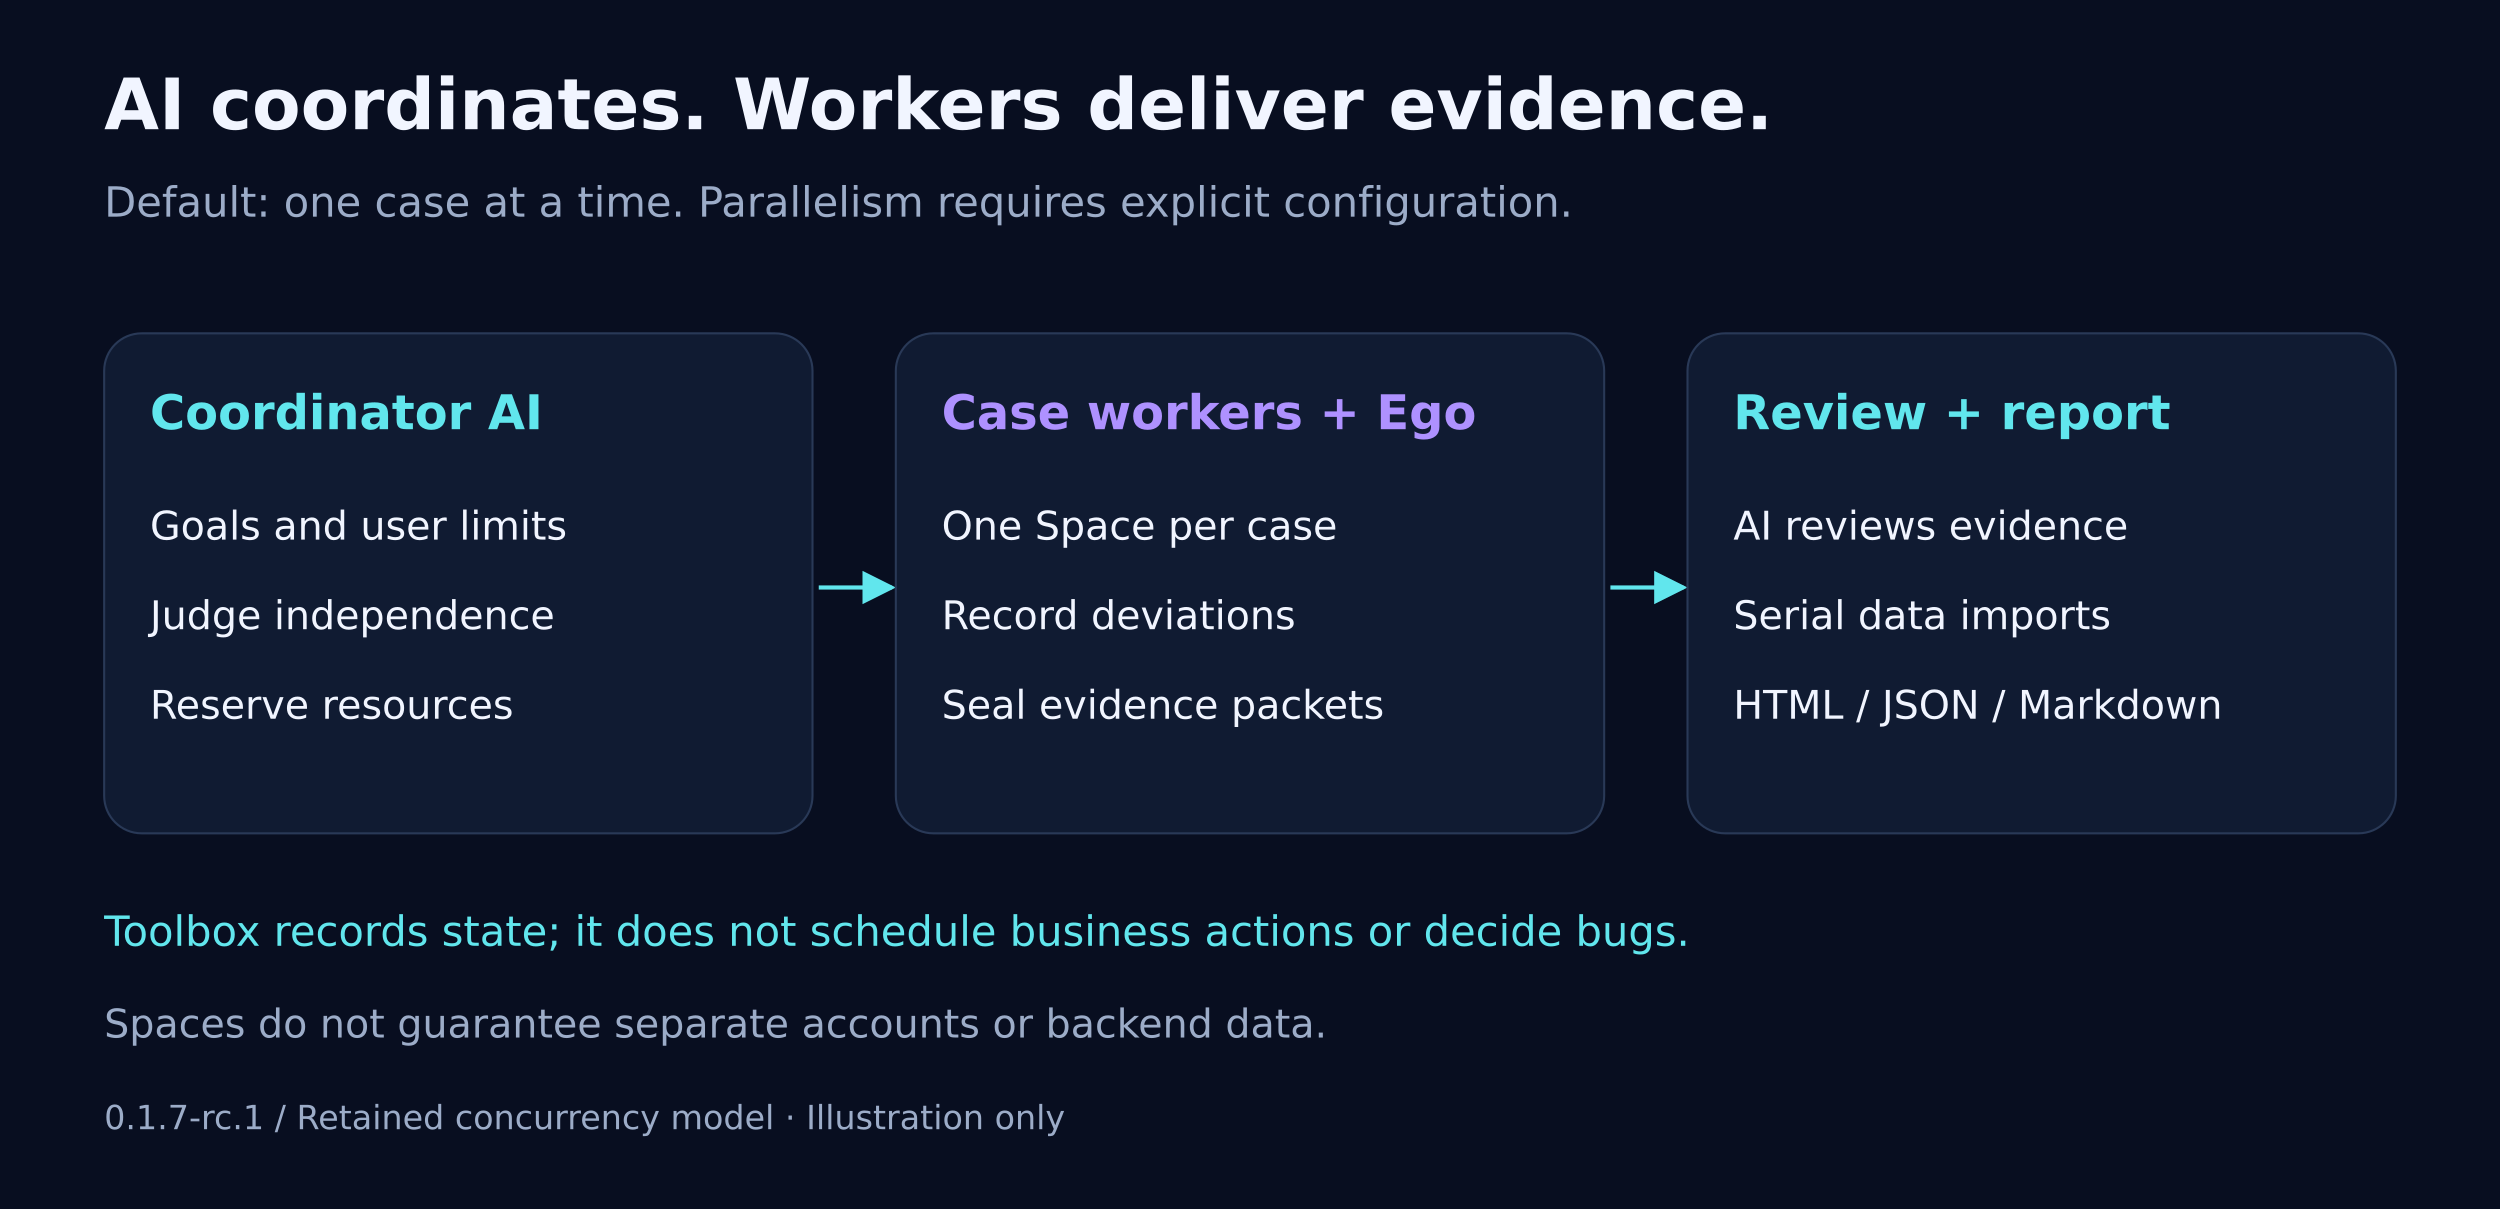
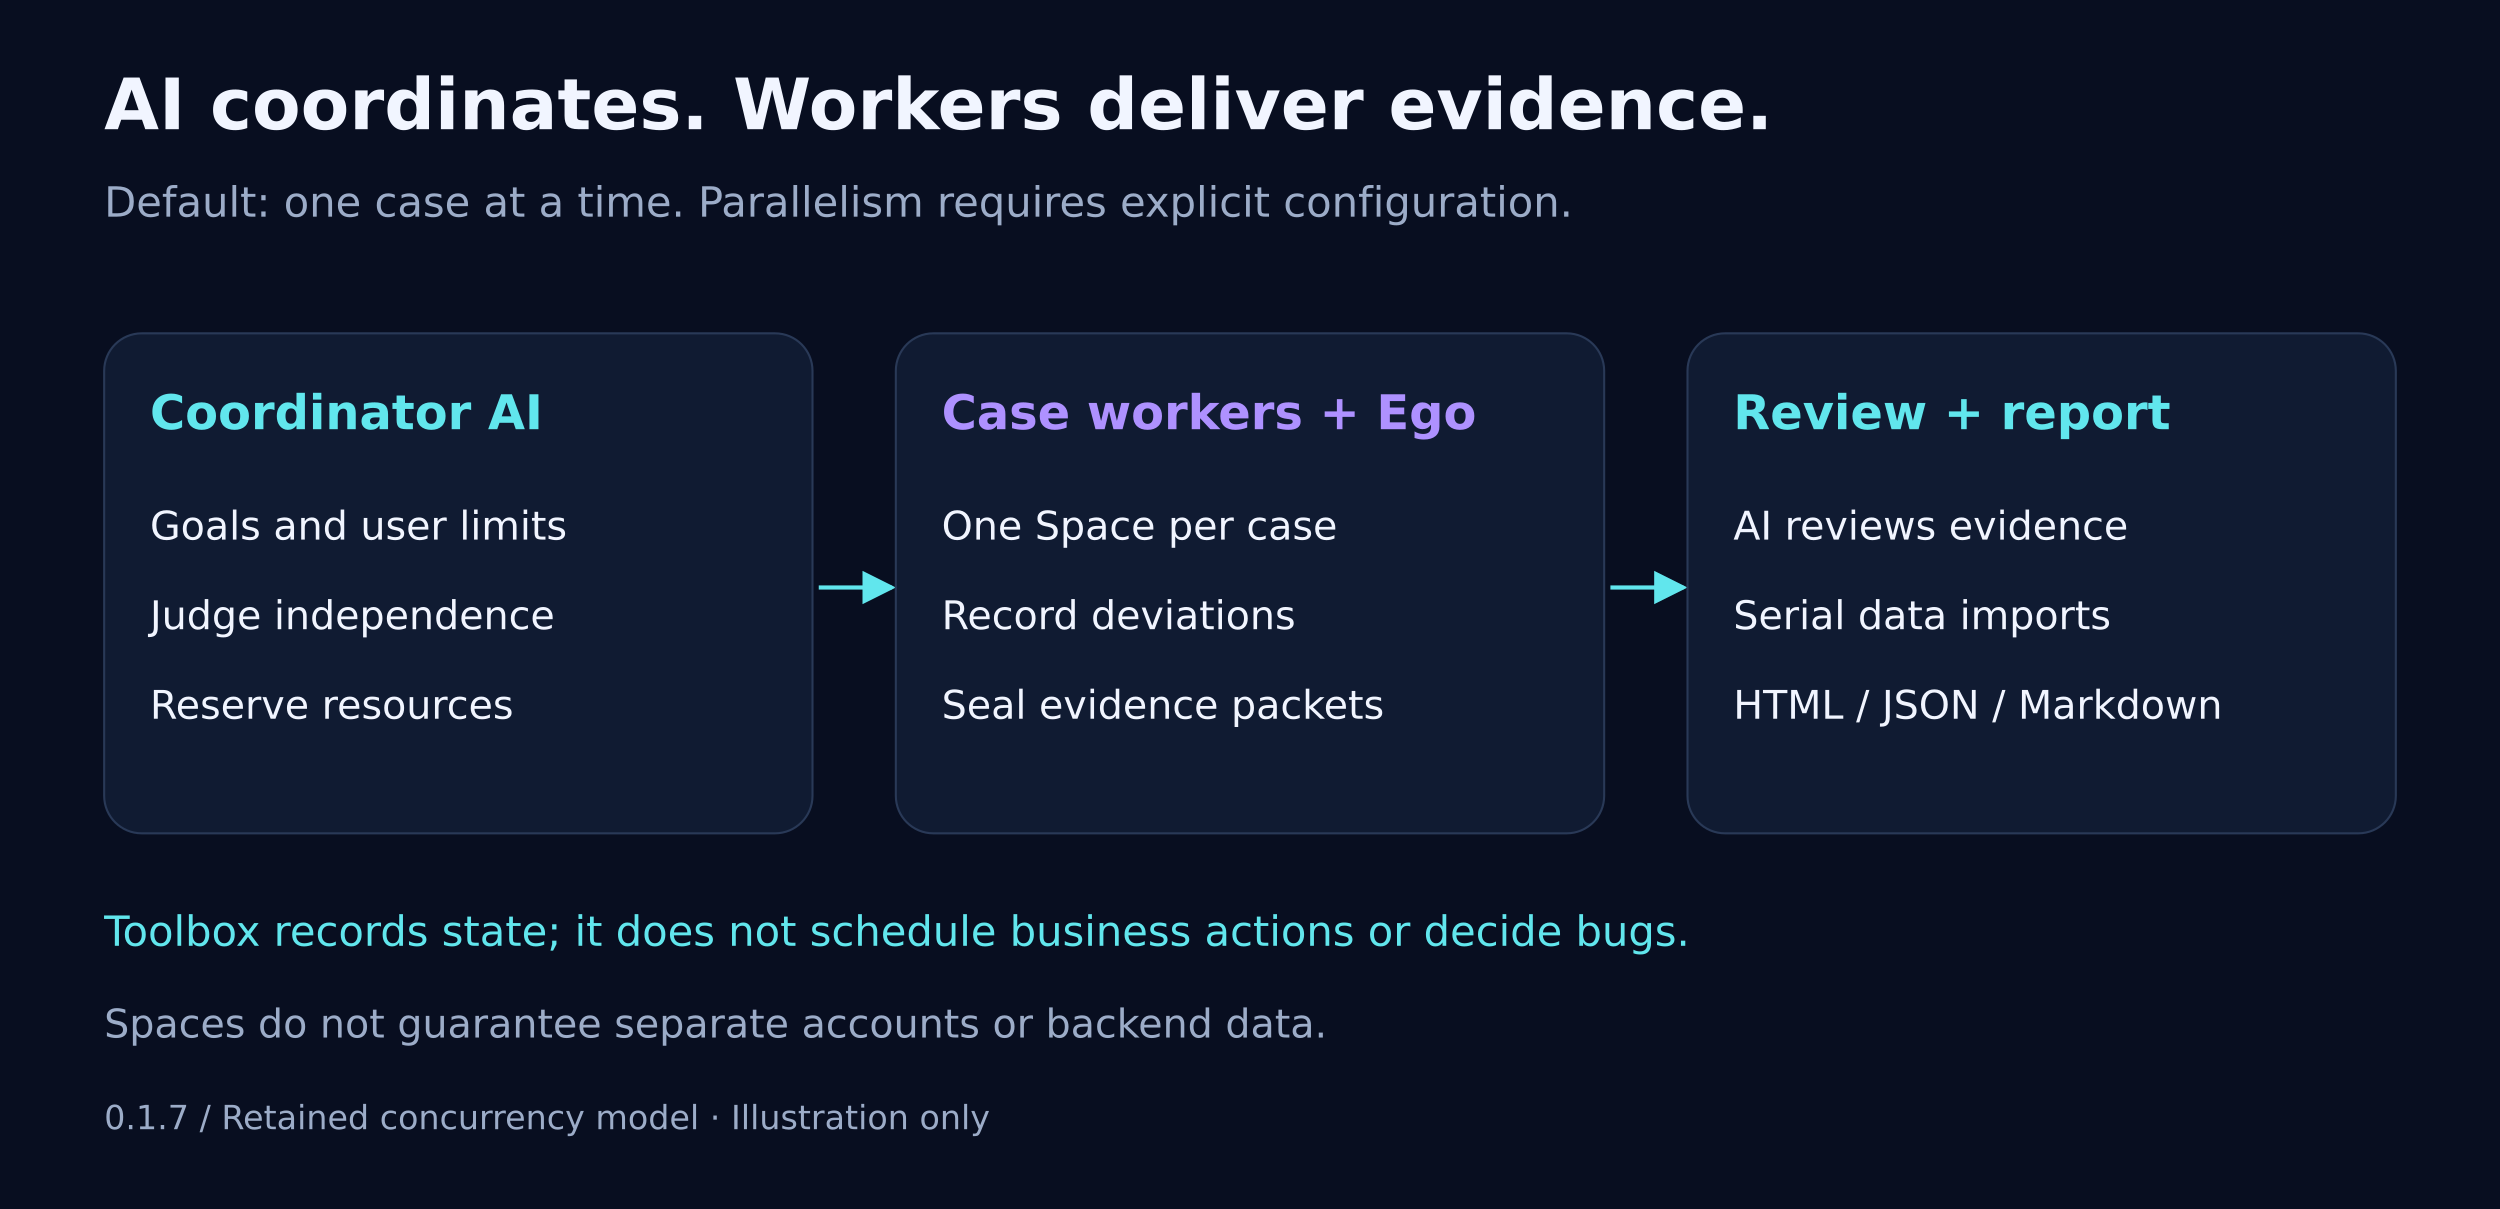
<svg xmlns="http://www.w3.org/2000/svg" width="1200" height="580" viewBox="0 0 1200 580" role="img" aria-label="Configurable parallel testing">
  <defs>
    <linearGradient id="g">
      <stop stop-color="#61e6ed" />
      <stop offset="1" stop-color="#ae91ff" />
    </linearGradient>
    <marker id="arrow" markerWidth="8" markerHeight="8" refX="7" refY="4" orient="auto">
      <path d="M0,0 L8,4 L0,8" fill="#61e6ed" />
    </marker>
  </defs>
  <g font-family="DejaVu Sans, Noto Sans CJK SC, sans-serif">
    <rect x="0" y="0" width="1200" height="580" rx="0" fill="#080e20" stroke="#080e20" />
    <path d="M0,2 H1200" stroke="url(#g)" stroke-width="4" />
    <text x="50" y="62" font-size="34" fill="#f1f5ff" font-weight="700">AI coordinates. Workers deliver evidence.</text>
    <text x="50" y="104" font-size="20" fill="#9cacc8" font-weight="400">Default: one case at a time. Parallelism requires explicit configuration.</text>
    <rect x="50" y="160" width="340" height="240" rx="18" fill="#101b32" stroke="#293957" />
    <text x="72" y="206" font-size="23" fill="#61e6ed" font-weight="700">Coordinator AI</text>
    <text x="72" y="259" font-size="19" fill="#f1f5ff" font-weight="400">Goals and user limits</text>
    <text x="72" y="302" font-size="19" fill="#f1f5ff" font-weight="400">Judge independence</text>
    <text x="72" y="345" font-size="19" fill="#f1f5ff" font-weight="400">Reserve resources</text>
    <path d="M393,282 L428,282" stroke="#61e6ed" stroke-width="2" fill="none" marker-end="url(#arrow)" />
    <rect x="430" y="160" width="340" height="240" rx="18" fill="#101b32" stroke="#293957" />
    <text x="452" y="206" font-size="23" fill="#ae91ff" font-weight="700">Case workers + Ego</text>
    <text x="452" y="259" font-size="19" fill="#f1f5ff" font-weight="400">One Space per case</text>
    <text x="452" y="302" font-size="19" fill="#f1f5ff" font-weight="400">Record deviations</text>
    <text x="452" y="345" font-size="19" fill="#f1f5ff" font-weight="400">Seal evidence packets</text>
    <path d="M773,282 L808,282" stroke="#61e6ed" stroke-width="2" fill="none" marker-end="url(#arrow)" />
    <rect x="810" y="160" width="340" height="240" rx="18" fill="#101b32" stroke="#293957" />
    <text x="832" y="206" font-size="23" fill="#61e6ed" font-weight="700">Review + report</text>
    <text x="832" y="259" font-size="19" fill="#f1f5ff" font-weight="400">AI reviews evidence</text>
    <text x="832" y="302" font-size="19" fill="#f1f5ff" font-weight="400">Serial data imports</text>
    <text x="832" y="345" font-size="19" fill="#f1f5ff" font-weight="400">HTML / JSON / Markdown</text>
    <text x="50" y="454" font-size="20" fill="#61e6ed" font-weight="400">Toolbox records state; it does not schedule business actions or decide bugs.</text>
    <text x="50" y="498" font-size="19" fill="#9cacc8" font-weight="400">Spaces do not guarantee separate accounts or backend data.</text>
-     <text x="50" y="542" font-size="16" fill="#9cacc8" font-weight="400">0.1.7-rc.1  /  Retained concurrency model · Illustration only</text>
+     <text x="50" y="542" font-size="16" fill="#9cacc8" font-weight="400">0.1.7  /  Retained concurrency model · Illustration only</text>
  </g>
</svg>
